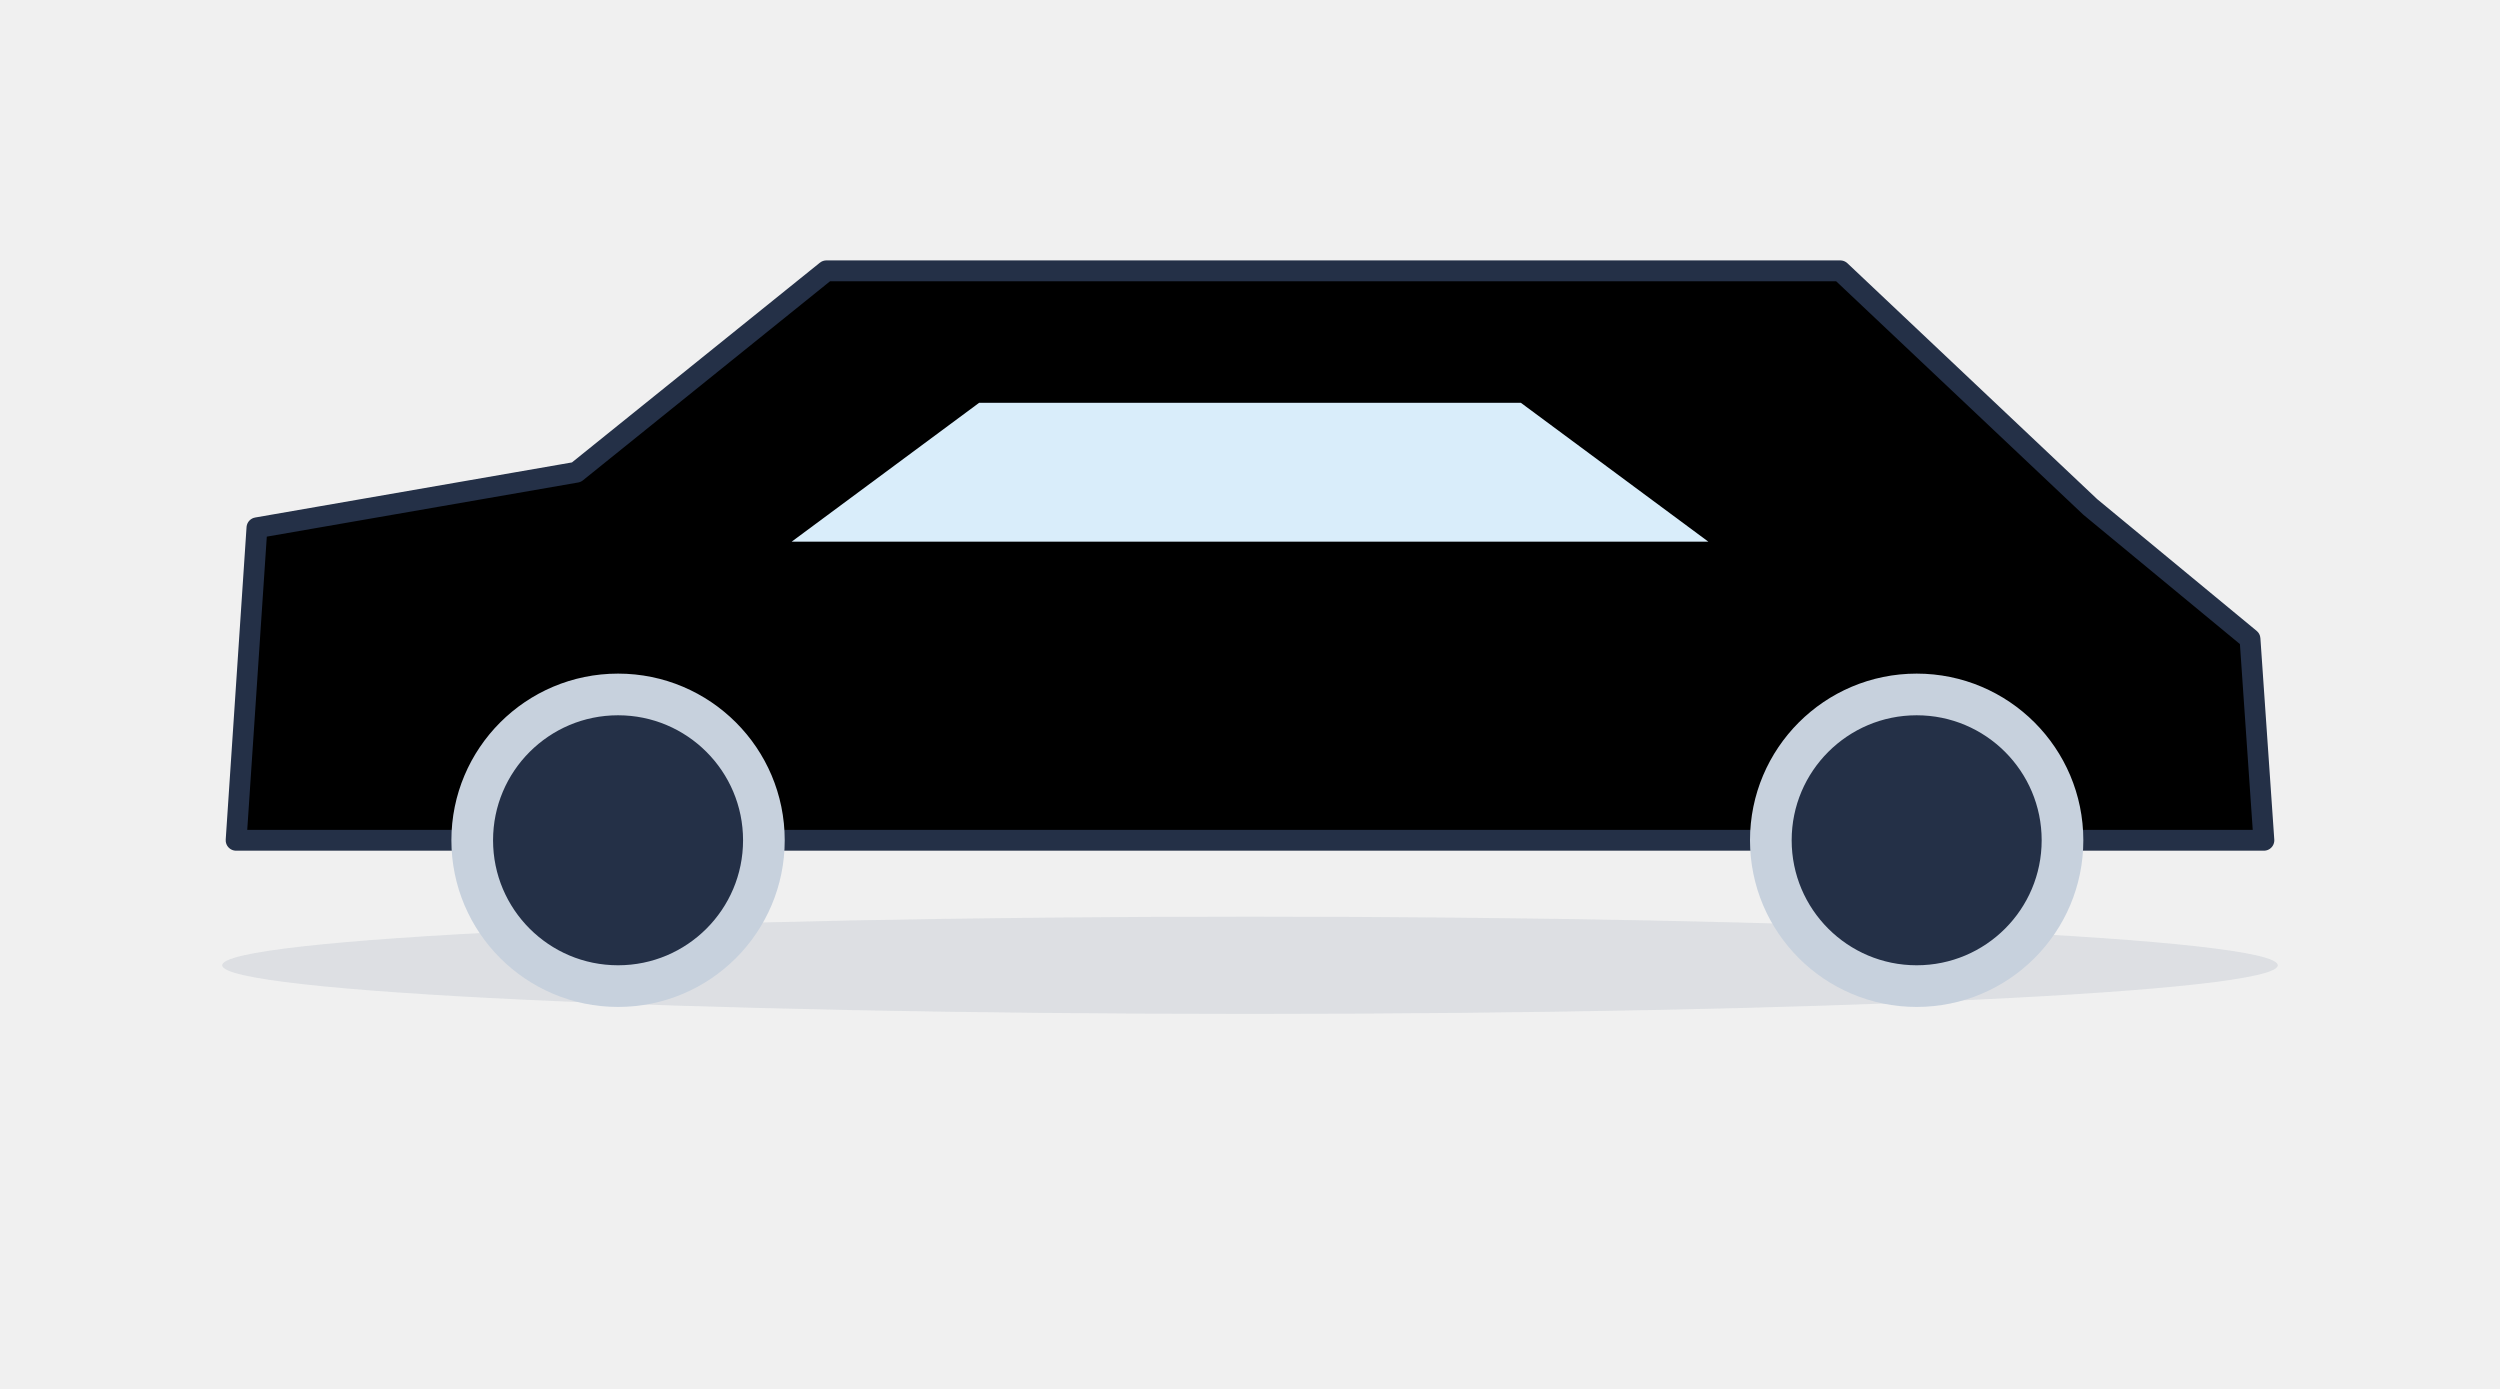
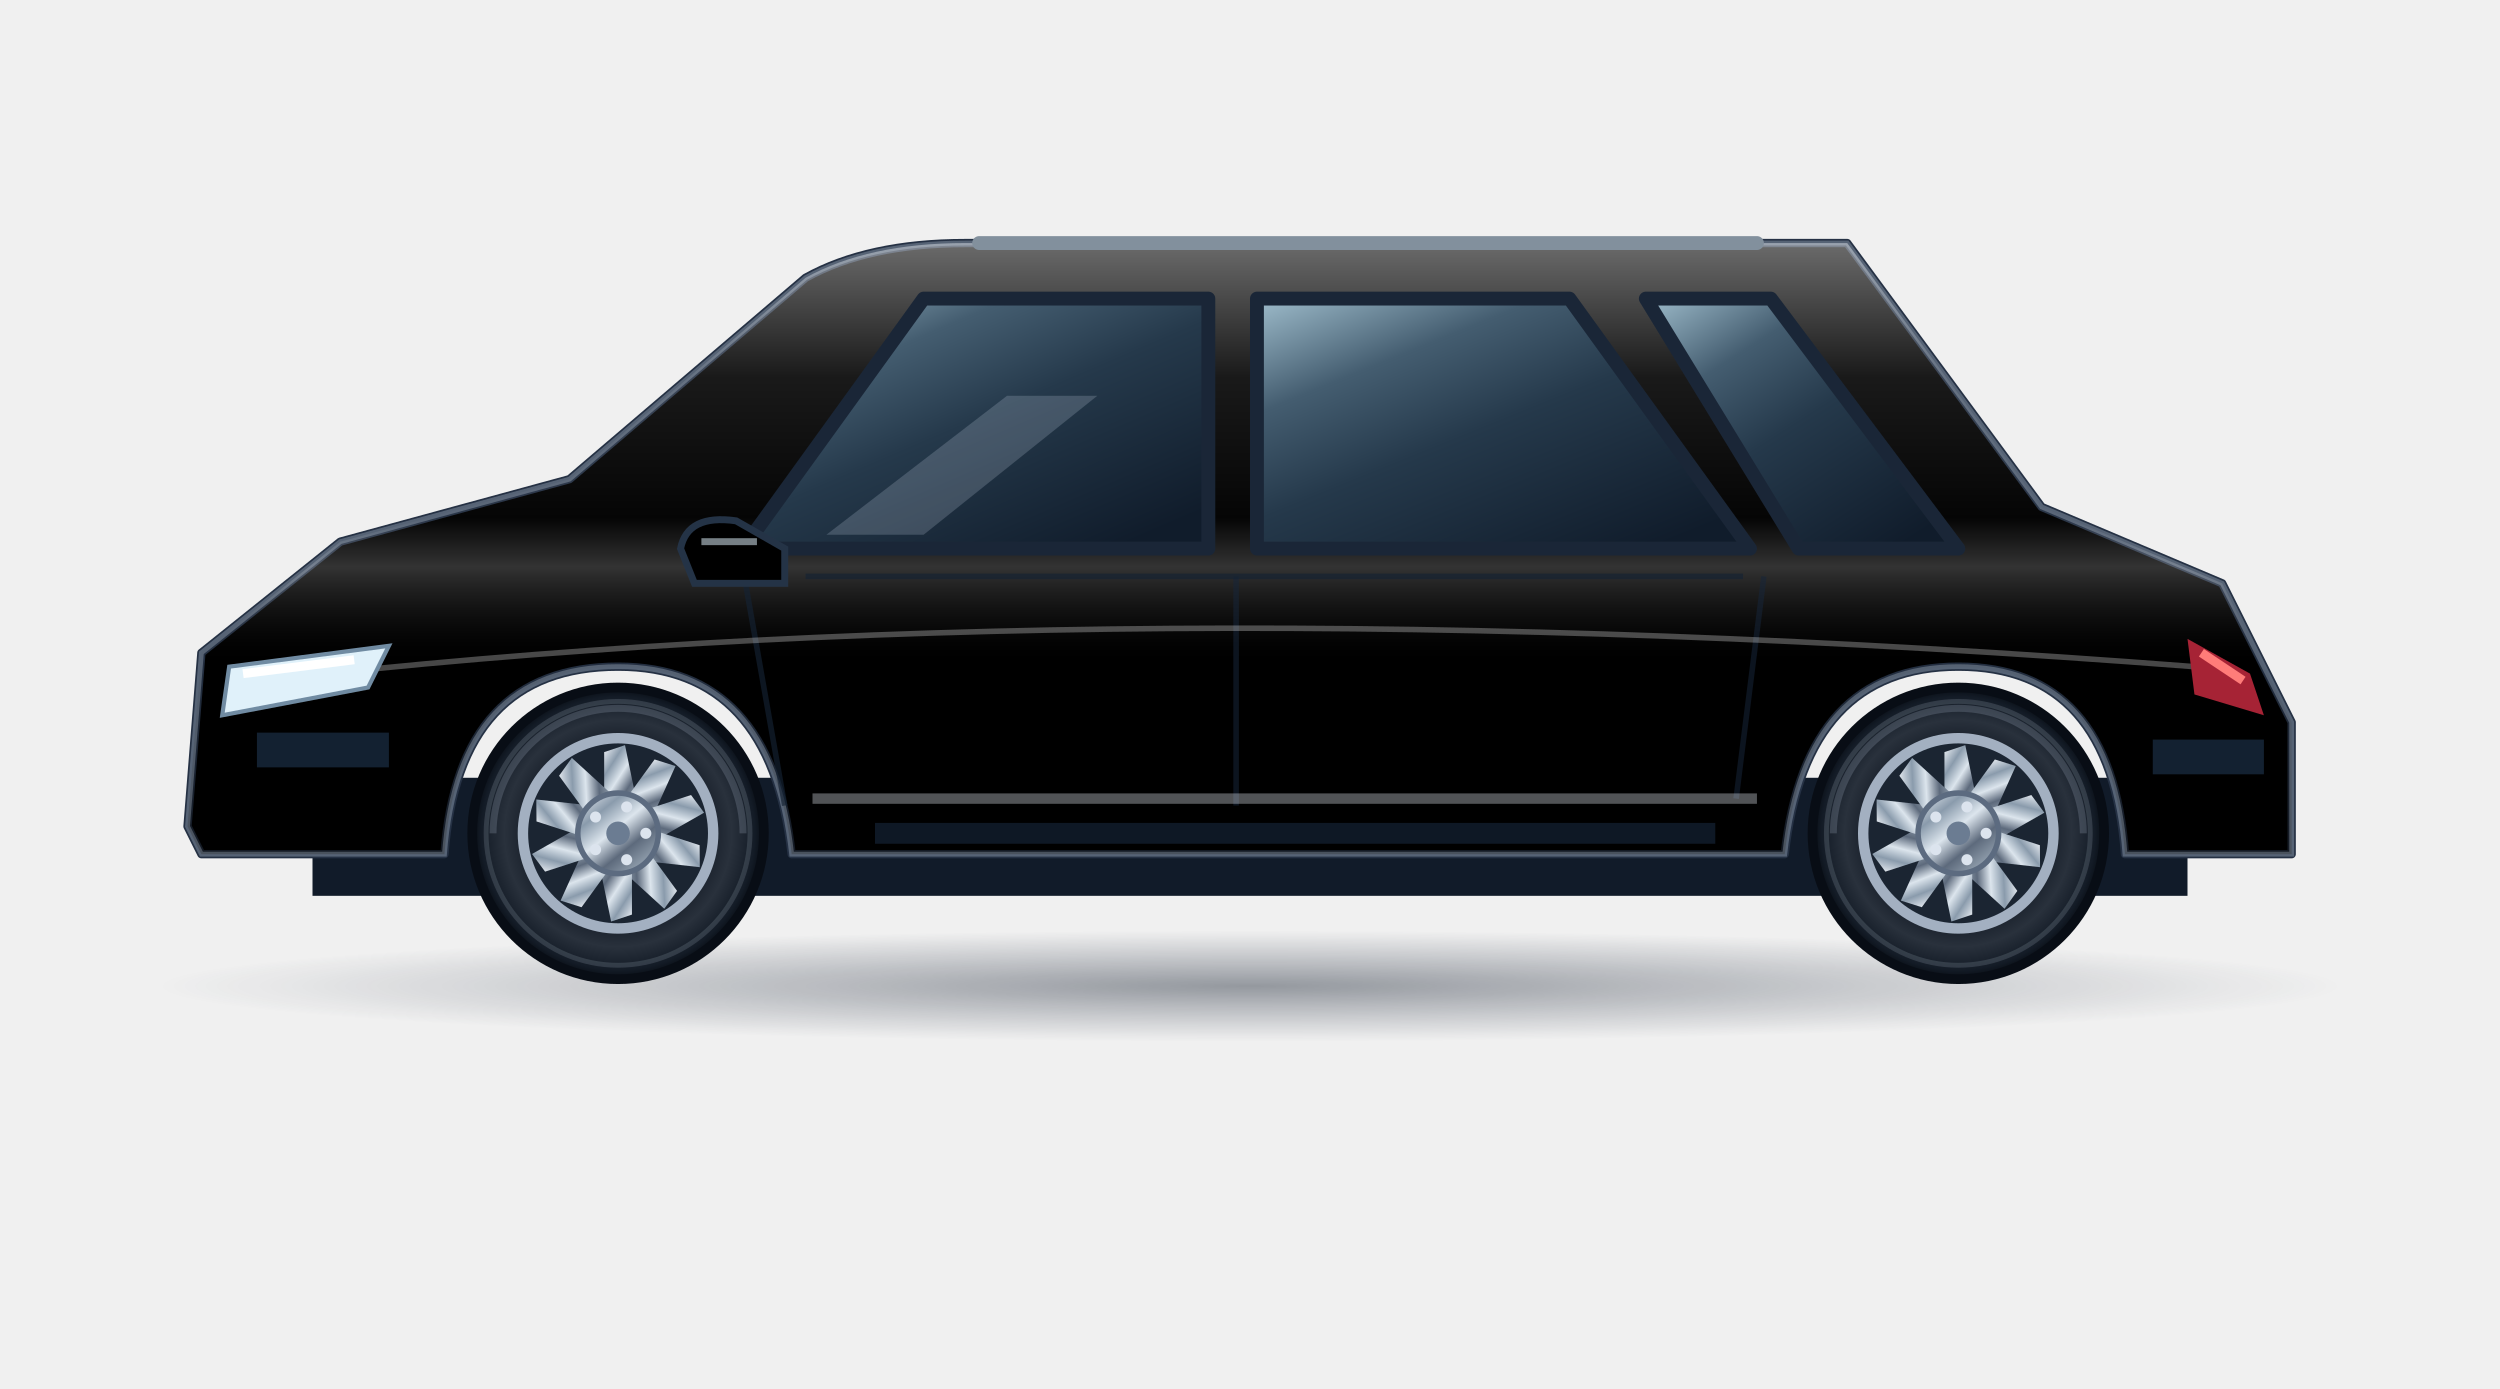
<svg xmlns="http://www.w3.org/2000/svg" viewBox="0 0 360 200">
  <g id="body">
-     <ellipse cx="180" cy="139" rx="148" ry="7" fill="#8492a6" opacity=".18" />
-     <path d="M34 121 L37 76 L83 68 L119 39 L265 39 L301 73 L324 92 L326 121Z" fill="currentColor" stroke="#243047" stroke-width="3" stroke-linejoin="round" />
-     <path d="M114 78 L141 58 H219 L246 78Z" fill="#d9edfa" />
-     <g fill="#243047" stroke="#c7d1dd" stroke-width="6">
-       <circle cx="89" cy="121" r="21" />
-       <circle cx="276" cy="121" r="21" />
+     <defs>
+       <linearGradient id="minivan-paint" x1="0" y1="0" x2="0" y2="1" gradientUnits="objectBoundingBox">
+         <stop stop-color="#fff" stop-opacity=".42" />
+         <stop offset=".22" stop-color="#fff" stop-opacity=".1" />
+         <stop offset=".45" stop-color="#fff" stop-opacity=".02" />
+         <stop offset=".53" stop-color="#fff" stop-opacity=".2" />
+         <stop offset=".68" stop-color="#000" stop-opacity=".05" />
+         <stop offset="1" stop-color="#000" stop-opacity=".48" />
+       </linearGradient>
+       <linearGradient id="minivan-glass" x1="0" y1="0" x2=".8" y2="1">
+         <stop stop-color="#9fbdcc" />
+         <stop offset=".28" stop-color="#445d70" />
+         <stop offset=".54" stop-color="#25394b" />
+         <stop offset="1" stop-color="#101c2b" />
+       </linearGradient>
+       <linearGradient id="minivan-metal" x1="0" y1="0" x2=".8" y2="1">
+         <stop stop-color="#f5f8fc" />
+         <stop offset=".28" stop-color="#8a9bac" />
+         <stop offset=".5" stop-color="#dce5ed" />
+         <stop offset=".72" stop-color="#5d6a7c" />
+         <stop offset="1" stop-color="#a0aebb" />
+       </linearGradient>
+       <radialGradient id="minivan-tyre">
+         <stop offset=".55" stop-color="#101722" />
+         <stop offset=".78" stop-color="#29313c" />
+         <stop offset=".94" stop-color="#131b26" />
+         <stop offset="1" stop-color="#080d14" />
+       </radialGradient>
+       <radialGradient id="minivan-shadow">
+         <stop stop-color="#0a1424" stop-opacity=".4" />
+         <stop offset="1" stop-color="#172338" stop-opacity="0" />
+       </radialGradient>
+     </defs>
+     <ellipse cx="180" cy="142" rx="158" ry="8" fill="url(#minivan-shadow)" />
+     <path d="M45 112H315V129H45Z" fill="#111b29" />
+     <path d="M27 119L29 94L49 78L82 69L116 40Q125 35 139 35H266L294 73L320 84L330 104V123H306Q304 96 282 96Q260 96 257 123H114Q111 96 89 96Q66 96 64 123H29Z" fill="currentColor" stroke="#253144" stroke-width="1.2" stroke-linejoin="round" />
+     <path d="M27 119L29 94L49 78L82 69L116 40Q125 35 139 35H266L294 73L320 84L330 104V123H306Q304 96 282 96Q260 96 257 123H114Q111 96 89 96Q66 96 64 123H29Z" fill="url(#minivan-paint)" />
+     <path d="M27 119L29 94L49 78L82 69L116 40Q125 35 139 35H266L294 73L320 84L330 104V123H306Q304 96 282 96Q260 96 257 123H114Q111 96 89 96Q66 96 64 123H29Z" fill="none" stroke="#dce9f8" stroke-opacity=".27" stroke-width=".7" />
+     <path d="M107 79L133 43H174V79Z" fill="url(#minivan-glass)" stroke="#1a2637" stroke-width="2" stroke-linejoin="round" />
+     <path d="M181 43H226L252 79H181Z" fill="url(#minivan-glass)" stroke="#1a2637" stroke-width="2" stroke-linejoin="round" />
+     <path d="M237 43H255L282 79H259Z" fill="url(#minivan-glass)" stroke="#1a2637" stroke-width="2" stroke-linejoin="round" />
+     <path d="M178 83V116M254 83L250 115" fill="none" stroke="#172639" stroke-opacity=".55" stroke-width=".8" />
+     <path d="M145 57L119 77H133L158 57Z" fill="#e4f3ff" fill-opacity=".18" />
+     <path d="M107 82L113 116M116 83H251" fill="none" stroke="#142233" stroke-opacity=".65" stroke-width=".8" />
+     <path d="M38 98Q160 84 316 96" fill="none" stroke="#fff" stroke-opacity=".28" stroke-width=".8" />
+     <path d="M117 115H253" fill="none" stroke="#eff5fc" stroke-opacity=".34" stroke-width="1.5" />
+     <path d="M37 108H56M310 109H326" stroke="#132131" stroke-width="5" />
+     <path d="M33 96L56 93L53 99L32 103Z" fill="#e0f1fa" stroke="#708ba2" stroke-width=".6" />
+     <path d="M35 97L51 95" stroke="#fff" stroke-width="1.3" />
+     <path d="M315 92L324 97L326 103L316 100Z" fill="#a62335" />
+     <path d="M317 94L323 98" stroke="#ff7c79" stroke-width="1.3" />
+     <path d="M158 87H169M231 87H242" stroke="url(#minivan-metal)" stroke-width="2" stroke-linecap="round" />
+     <path d="M113 79L106 75Q99 74 98 79L100 84H113Z" fill="currentColor" stroke="#243346" />
+     <path d="M101 78H109" stroke="#d7e7f1" stroke-opacity=".55" />
+     <path d="M126 120H247" stroke="#0e1825" stroke-width="3" />
+     <path d="M141 35H253" stroke="#82909d" stroke-width="2" stroke-linecap="round" />
+     <g transform="translate(89 120)">
+       <circle r="21" fill="url(#minivan-tyre)" stroke="#080d15" stroke-width="1.4" />
+       <circle r="19" fill="none" stroke="#707a87" stroke-opacity=".32" stroke-width=".7" />
+       <path d="M-18 0 A18 18 0 0 1 18 0" fill="none" stroke="#b0bdcc" stroke-opacity=".22" />
+       <circle r="13.7" fill="#1b2532" stroke="#a3b0c1" stroke-width="1.5" />
+       <path d="M-2 -3 L-2 -11.7 L1 -12.7 L3 -3Z" fill="url(#minivan-metal)" transform="rotate(0)" />
+       <path d="M-2 -3 L-2 -11.7 L1 -12.7 L3 -3Z" fill="url(#minivan-metal)" transform="rotate(36)" />
+       <path d="M-2 -3 L-2 -11.7 L1 -12.7 L3 -3Z" fill="url(#minivan-metal)" transform="rotate(72)" />
+       <path d="M-2 -3 L-2 -11.7 L1 -12.7 L3 -3Z" fill="url(#minivan-metal)" transform="rotate(108)" />
+       <path d="M-2 -3 L-2 -11.7 L1 -12.7 L3 -3Z" fill="url(#minivan-metal)" transform="rotate(144)" />
+       <path d="M-2 -3 L-2 -11.7 L1 -12.7 L3 -3Z" fill="url(#minivan-metal)" transform="rotate(180)" />
+       <path d="M-2 -3 L-2 -11.7 L1 -12.7 L3 -3Z" fill="url(#minivan-metal)" transform="rotate(216)" />
+       <path d="M-2 -3 L-2 -11.7 L1 -12.7 L3 -3Z" fill="url(#minivan-metal)" transform="rotate(252)" />
+       <path d="M-2 -3 L-2 -11.7 L1 -12.7 L3 -3Z" fill="url(#minivan-metal)" transform="rotate(288)" />
+       <path d="M-2 -3 L-2 -11.7 L1 -12.7 L3 -3Z" fill="url(#minivan-metal)" transform="rotate(324)" />
+       <circle r="5.8" fill="url(#minivan-metal)" stroke="#5c6b80" stroke-width=".8" />
+       <circle cx="4.00" cy="0.00" r=".8" fill="#dce4ee" />
+       <circle cx="1.24" cy="3.80" r=".8" fill="#dce4ee" />
+       <circle cx="-3.24" cy="2.35" r=".8" fill="#dce4ee" />
+       <circle cx="-3.24" cy="-2.35" r=".8" fill="#dce4ee" />
+       <circle cx="1.24" cy="-3.80" r=".8" fill="#dce4ee" />
+       <circle r="1.7" fill="#6b7c92" />
+     </g>
+     <g transform="translate(282 120)">
+       <circle r="21" fill="url(#minivan-tyre)" stroke="#080d15" stroke-width="1.4" />
+       <circle r="19" fill="none" stroke="#707a87" stroke-opacity=".32" stroke-width=".7" />
+       <path d="M-18 0 A18 18 0 0 1 18 0" fill="none" stroke="#b0bdcc" stroke-opacity=".22" />
+       <circle r="13.7" fill="#1b2532" stroke="#a3b0c1" stroke-width="1.5" />
+       <path d="M-2 -3 L-2 -11.7 L1 -12.7 L3 -3Z" fill="url(#minivan-metal)" transform="rotate(0)" />
+       <path d="M-2 -3 L-2 -11.7 L1 -12.7 L3 -3Z" fill="url(#minivan-metal)" transform="rotate(36)" />
+       <path d="M-2 -3 L-2 -11.7 L1 -12.7 L3 -3Z" fill="url(#minivan-metal)" transform="rotate(72)" />
+       <path d="M-2 -3 L-2 -11.7 L1 -12.7 L3 -3Z" fill="url(#minivan-metal)" transform="rotate(108)" />
+       <path d="M-2 -3 L-2 -11.7 L1 -12.7 L3 -3Z" fill="url(#minivan-metal)" transform="rotate(144)" />
+       <path d="M-2 -3 L-2 -11.7 L1 -12.7 L3 -3Z" fill="url(#minivan-metal)" transform="rotate(180)" />
+       <path d="M-2 -3 L-2 -11.7 L1 -12.7 L3 -3Z" fill="url(#minivan-metal)" transform="rotate(216)" />
+       <path d="M-2 -3 L-2 -11.7 L1 -12.7 L3 -3Z" fill="url(#minivan-metal)" transform="rotate(252)" />
+       <path d="M-2 -3 L-2 -11.7 L1 -12.7 L3 -3Z" fill="url(#minivan-metal)" transform="rotate(288)" />
+       <path d="M-2 -3 L-2 -11.7 L1 -12.7 L3 -3Z" fill="url(#minivan-metal)" transform="rotate(324)" />
+       <circle r="5.8" fill="url(#minivan-metal)" stroke="#5c6b80" stroke-width=".8" />
+       <circle cx="4.00" cy="0.00" r=".8" fill="#dce4ee" />
+       <circle cx="1.24" cy="3.80" r=".8" fill="#dce4ee" />
+       <circle cx="-3.24" cy="2.35" r=".8" fill="#dce4ee" />
+       <circle cx="-3.24" cy="-2.35" r=".8" fill="#dce4ee" />
+       <circle cx="1.24" cy="-3.80" r=".8" fill="#dce4ee" />
+       <circle r="1.7" fill="#6b7c92" />
    </g>
  </g>
</svg>
